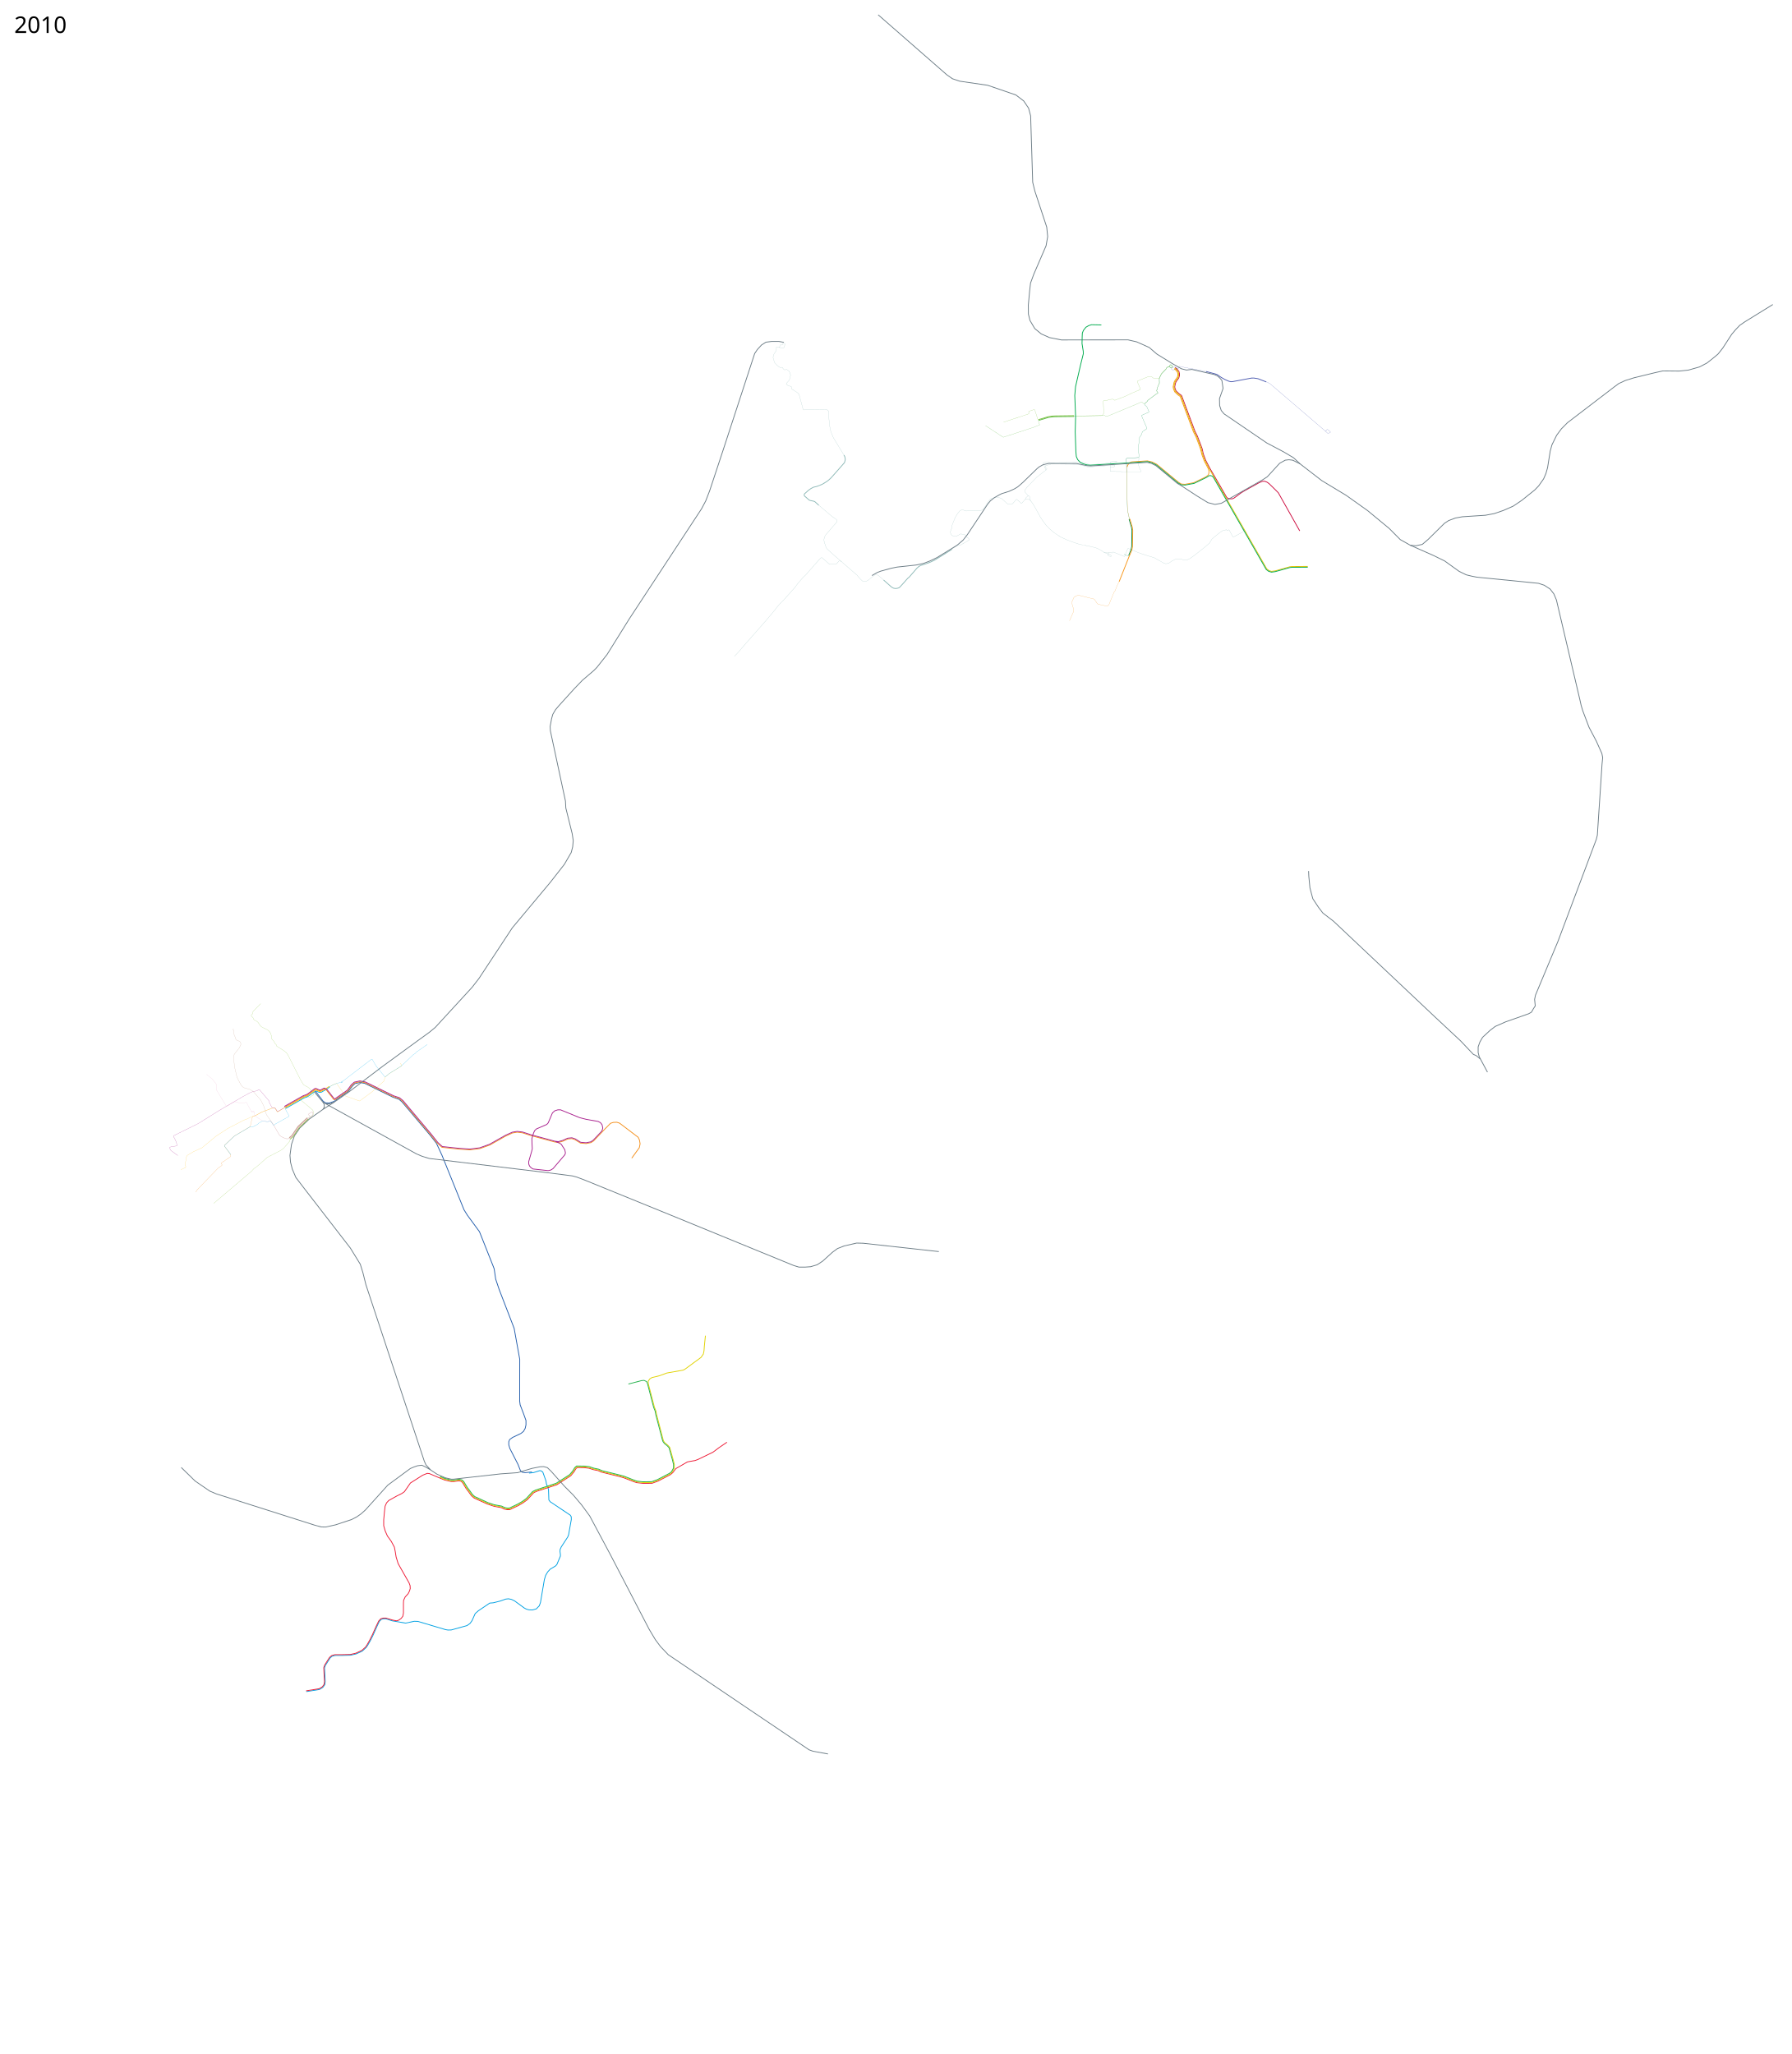
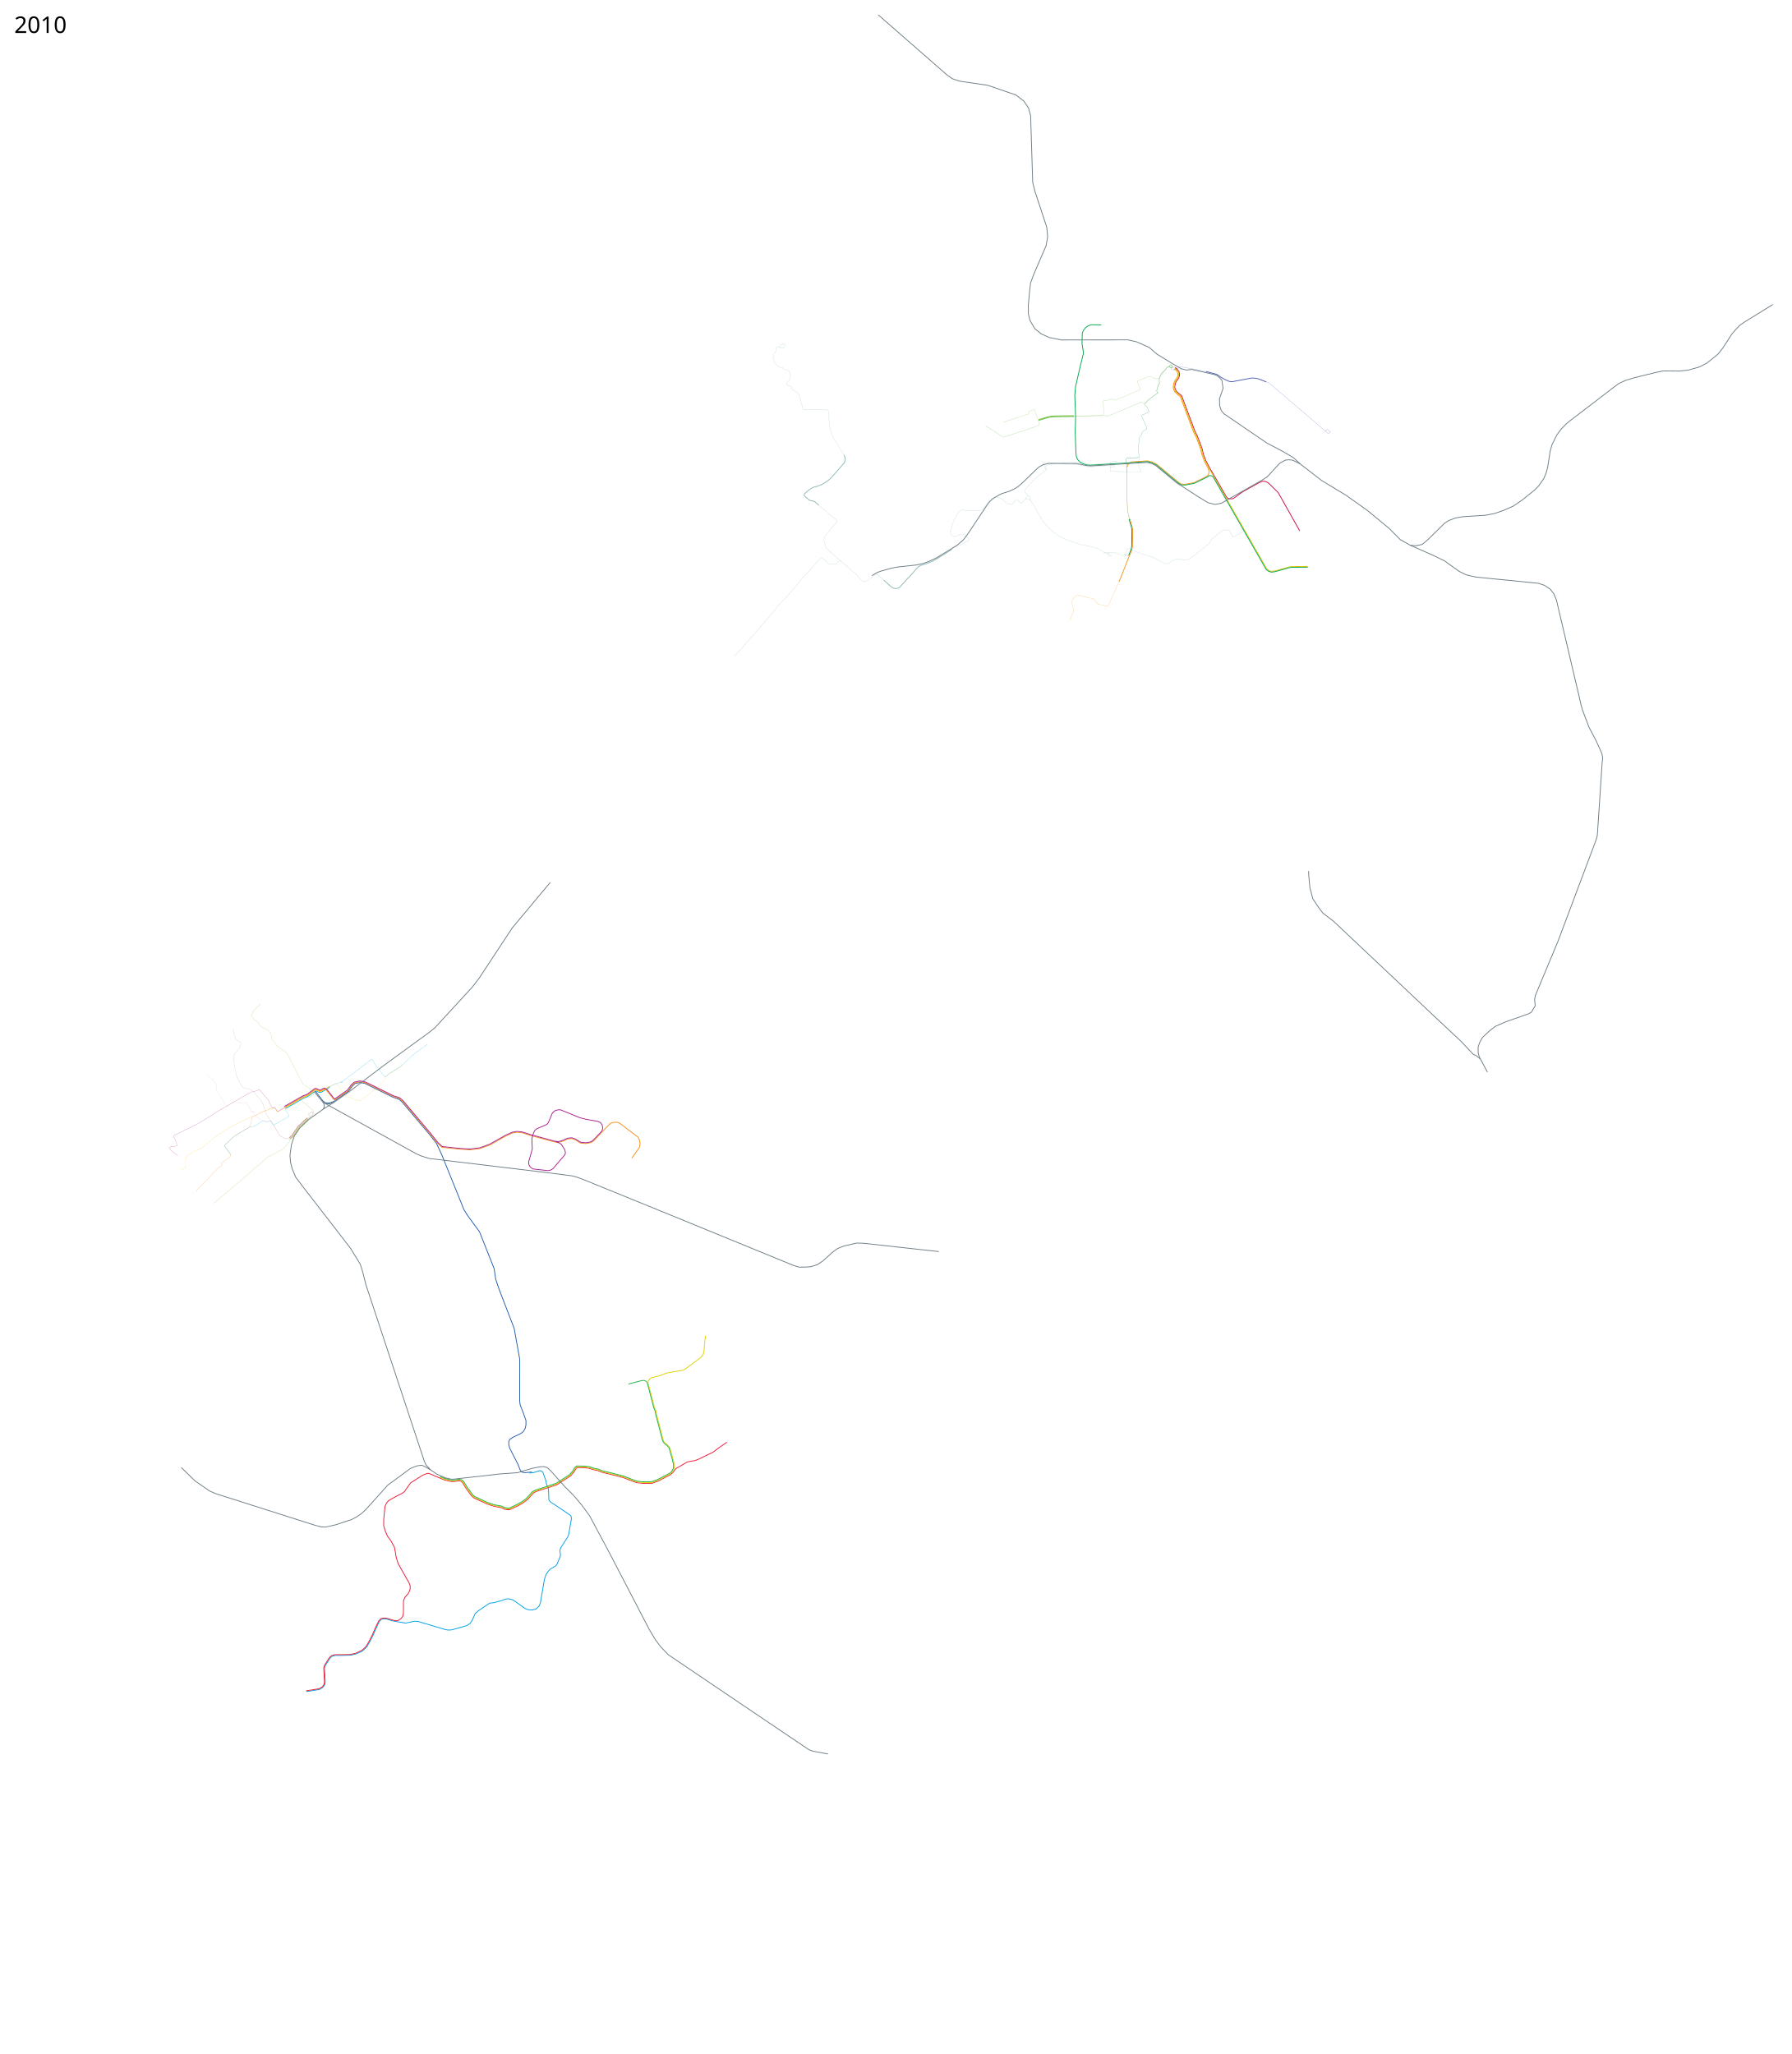
- <svg xmlns="http://www.w3.org/2000/svg" viewBox="-950 0 11250 12900" height="12900" width="11250">
+ <svg xmlns="http://www.w3.org/2000/svg" width="11250" height="12900" viewBox="-950 0 11250 12900">
  <path d="M5027.37 3451.146l4.077-5.435 30.8-18.722 8.757-5.888 10.267 2.717 53.749-31.404 1.208-1.51v-4.83l-4.832-6.644-6.19-2.567-11.776-15.55-6.945-4.832-12.23.302-9.663-4.379-28.535 15.4-10.569.755-9.663-2.415-9.663-5.285-5.133-8.757-2.114-7.096v-7.247l7.7-19.778 2.87-19.779 10.115-25.818 9.814-23.704 14.04-22.798 13.438-16.457 9.21-5.737 12.833-.453 18.873 6.04 94.061-4.077 4.379-1.812 7.398-4.68 10.116-13.589 28.384-43.331 9.814-9.814 7.398-3.624 6.492-.906 18.873-1.208 24.459.453 11.625 4.832 37.443 33.82 29.593-.302 24.006-28.083 3.623-.604 27.78 24.61 2.87.151 22.345-24.912 6.341-12.078 10.72-9.059v-3.473l-17.816-19.93-1.51-3.925v-5.586l1.66-6.341 12.683-16.759 60.09-61.902 22.497-17.665 38.047-28.989 3.02-4.529v-2.869l-5.134-3.925-5.284-10.116 1.812-3.925 34.575-10.116 9.058-.755 130.75 1.359 37.594 3.321 48.767 12.23 18.571 1.51 153.095-11.324 3.02 1.963v4.227l-2.567 3.02-3.775 2.869-20.231-1.36-2.718 2.87.151 23.401 2.869 2.87 65.224.603 11.474 2.416h111.575l3.322-3.775-11.626-23.855-4.982-17.514 1.66-26.874 1.058-15.098-2.265-2.869-74.774 4.114-3.02 2.605 1.903 48.464.476 32.915-1.887 1.887" fill="none" stroke="#8eb9b7" stroke-linejoin="round" />
  <path d="M5488.467 3136.2l12.652-2.373 10.676 2.135 10.462 8.54 16.655 22.847 14.305 24.769 30.747 55.942 12.811 19.43 23.701 32.242 21.352 21.779 27.544 23.7 41.636 27.544 44.2 19.857 35.23 12.812 38.006 12.81 66.405 13.026 35.658 8.54 24.127 10.676 32.455 20.285 35.275 13.262 6.789 5.527v3.417l-2.136 1.708-4.483.427-12.812-5.979-2.135-2.348 5.765-18.363 5.552-.427 13.665 4.91 2.562-.426 2.349-4.057 3.416-1.708 70.248 28.184 2.135-1.067 8.968-22.847 10.036-25.409 2.989-1.28 61.28 25.408 20.712 7.473 33.736 10.89 47.828 14.733 63.202 35.87 6.619 1.282h6.619l12.384-1.495 22.42-15.16 19.216-9.821 19.43-4.057 23.915 4.057 18.363 4.697 13.665-1.495 19.857-9.822 28.185-20.284 59.572-46.974 33.309-28.398 16.014-26.263 13.879-11.957 33.95-27.33 19.857-13.453h10.248l10.463-5.765h1.708l4.484 5.766h2.135l7.9-4.484 2.776.427 23.7 43.558 5.125.213 60.853-33.309.854-4.484-7.886-13.795M6021.732 2934.941l.302-31.404 3.17-2.566 10.268-2.567 25.968-1.963 2.114 2.567v3.02l-3.02 1.962-79.265 7.398-44.992 4.077-46.351 2.114-9.965-4.228-15.4-6.643-13.286-2.114-29.29-.15-171.817 1.358-36.236-3.02-12.23 4.077-.603 2.416 2.717 4.227 4.53 10.87v3.02l.906 4.68 7.398 15.25 1.51 2.114v2.868" fill="none" stroke="#8eb9b7" stroke-linejoin="round" />
  <path d="M6138.495 3487.912l14.537-34.94 4.29-20.142 1.402-101.757-2.502-17.919-15.625-53.1" fill="none" stroke="#008f4d" stroke-width="5" stroke-linejoin="round" />
  <path d="M5028.6 3449.622l-33.736 21.78-30.106 18.575-45.694 28.185-28.611 13.238-29.893 10.89-29.893 9.608-11.103 6.62-10.676 9.394-48.682 56.156-9.395 7.686-27.758 31.388-21.779 23.7-6.619 5.125-10.035 2.99-11.744 1.067-11.103-1.922-13.452-7.686-49.02-43.5" fill="none" stroke="#8eb9b7" stroke-width="5" stroke-linejoin="round" />
  <path d="M6429.662 2308.138l12.117 9.376 12.323 16.363 3.174 14.139-.124 10.736-4.389 14.693-6.369 9.44-7.56 9.827-5.975 11.145-2.988 12.63-2.595 13.66 2.39 10.424 5.974 14.42 18.954 17.78 15.476 10.963 84.049 224.225 15.515 31.03 21.14 55.366 8.779 23.738 6.984 31.833 15.289 40.86 26.724 51.222 65.524 112.586 39.029 68.237 7.802 6.935 7.678 2.105 9.908.743h11.022l9.412-4.21 15.48-10.899 24.567-18.67 23.82-15.062 95.627-52.892 20.666-8.407h13.311l14.362 5.604 12.26 8.407 28.372 27.673 30.475 30.474 134.508 239.593" fill="none" stroke="#cd0d40" stroke-width="5" stroke-linejoin="round" />
  <path d="M4599.3 3642.916l-28.7-25.467-10.676-6.62-6.619-1.708-6.192.854-7.687 4.27-39.928 31.602-6.619 3.203-8.968 2.775h-8.54l-8.541-2.562-6.192-5.124-12.17-12.384-15.588-19.004-97.578-84.767-5.979-3.843-4.27-1.281-5.979.426-2.562 2.776-12.598 14.306-5.551 2.562-36.085 1.495h-2.99l-3.416-3.63-43.558-38.22h-2.562l-3.63 1.068-4.057 2.349-92.667 105.478-15.373 14.092-34.59 40.142-16.015 21.993-71.315 80.283-15.374 14.733-17.508 19.003-13.879 16.868-12.17 16.014-7.687 9.609-44.626 52.739-50.39 57.223-86.903 98.86-36.939 43.13-24.555 25.837" fill="none" stroke="#8eb9b7" stroke-linejoin="round" />
  <path d="M6423.717 2316.126l11.498 8.757 9.66 13.39 2.556 11.229-.186 8.26-3.894 11.905-5.378 7.769-7.685 10.013-6.903 13.065-3.236 16.097-2.719 13.411 2.39 12.717 7.46 17.95 21.68 20.256 12.813 8.981 83.413 222.762 15.53 30.016 20.646 54.376 8.53 24.233 7.728 32.824 15.289 40.859 25.733 49.241 4.24 17.102-1.238 10.335-2.089 8.668-4.397 5.235-11.559 9.044-77.086 37.144-55.085 9.903-22.354-1.68-18.038-10.891-136.95-113.472-29.61-14.349-28.61-6.741-98.398 6.19-13.903 6.206-10.67 12.796-4.925 13.025" fill="none" stroke="#f7981d" stroke-width="5" stroke-linejoin="round" />
  <path d="M4192.244 3173.328l-25.41-23.06-7.045-2.562-21.993-4.484-5.979-2.563-29.679-25.836-1.494-3.202v-6.833l1.28-2.776 25.196-22.633 14.733-10.462 16.654-8.968 21.78-5.125 32.241-12.81 20.925-12.385 16.227-10.89 18.363-16.44 38.86-43.772 45.907-52.312 2.135-5.765 3.63-14.733-1.494-10.249-1.922-7.9-5.124-9.395" fill="none" stroke="#8eb9b7" stroke-width="5" stroke-linejoin="round" />
  <path d="M6143.136 3262.242l-10.946-48.952-2.365-23.907-1.663-51.403-2.89-209.382-1.927-47.288 4.729-4.028 72.508-4.028 2.627-3.678-4.028-56.396 6.48-64.452 13.311-20.141 5.43-17.514 27.497-18.565v-5.43l-32.752-75.66.876-3.153 44.136-19.44 1.4-3.679-13.835-31.525-11.21-9.283-2.451-3.853-.307-4.554 18.521-15.237 1.051-4.904 51.667-39.231 12.61-7.006v-4.028l-7.706-10.859.35-3.678 4.379-5.08 1.05-12.61 4.904-11.559 6.83-15.062-.7-26.577 1.358-5.911 12.522-25.921 28.68-29.993 5.604-10.027 12.36-4.366 3.854.65 8.77 7.509 4.265-1.516 5.986-7.284v-4.102l-10.788-8.881-4.164.31-6.29 8.952-1.634 4.362" fill="none" stroke="#008f4d" stroke-linejoin="round" />
  <path d="M4350.035 2858.173l-42.704-70.248-24.128-39.928-10.249-24.128-6.192-17.936-5.765-27.97-4.698-41.85-2.135-51.245-3.416-5.979-5.765-4.484-5.125-2.989-5.551-.427-93.522 1.068h-27.33l-14.52 2.775-4.91-2.135-25.196-93.948-7.046-9.609-9.395-7.046-27.97-17.081-3.844-5.125v-10.035l-3.203-3.844-11.53-1.494-8.114-3.844-9.395-7.686.64-5.338 15.588-17.723 6.832-14.519 3.417-20.711-4.484-14.093-6.192-11.103-13.665-8.754-3.844-.854-6.192 2.99-6.619-1.282-7.046-8.327-2.99-5.552-2.562-1.067-12.17 1.067-9.822-5.978-10.89-9.181-13.878-15.16-9.822-32.669 5.551-20.07 6.62-10.463 7.045-10.676 2.35-11.103-.855-10.036 1.922-2.348 42.49 5.765 3.416-2.135 7.687-23.06-1.067-1.068-13.025-2.776-1.922 1.495-1.28 7.26-2.136 1.708-10.249-1.068-2.562 1.495-2.349 12.597-4.27 2.135" fill="none" stroke="#8eb9b7" stroke-linejoin="round" />
  <path d="M6426.69 2312.101l11.56 8.757 11.208 15.062 2.802 11.91v9.808l-4.203 14.011-5.254 7.706-8.057 10.509-6.655 12.26-2.802 13.31-3.153 14.712 2.452 10.859 6.655 16.463 20.317 19.266 14.361 10.158 83.368 222.43 15.762 31.525 21.017 54.994 8.407 23.119 7.356 32.576 15.412 40.983 26.972 51.842 65.153 112.09 295.988 516.317 14.012 10.859 15.762 4.904 24.17-3.503 91.073-25.571 14.362-1.401 98.08-.7" fill="none" stroke="#e5c103" stroke-width="5" stroke-linejoin="round" />
  <path d="M4335.302 3527.984l-54.234-46.974-37.793-34.377-5.338-8.54-8.755-26.264-5.124-18.576 2.349-15.16 6.619-16.014 26.263-30.32 45.693-53.166 1.067-7.9-2.989-7.9-28.825-20.071-64.27-54.661-17.721-14.733" fill="none" stroke="#8eb9b7" stroke-linejoin="round" />
  <path d="M5766.813 3898.587l25.76-58.95v-12.384l-10.404-36.658v-11.393l12.385-27.246 11.889-8.917 16.347-4.953 97.589 24.273 4.458 3.963 14.366 21.796 6.44 6.44 54.986 11.89 5.945-1.487 7.43-6.935 27.246-66.876 5.449-12.632 7.43-9.907 3.716-10.898 7.183-18.577 13.375-26.255" fill="none" stroke="#f7981d" stroke-linejoin="round" />
  <path d="M6011.644 3472.469h-6.619l-13.665-2.99-8.755-1.708" fill="none" stroke="#8eb9b7" stroke-linejoin="round" />
  <path d="M6127.97 2932.752l-1.648 6.267 2.803 199.048 1.664 51.054 2.364 24.257 10.771 47.638" fill="none" stroke="#f7981d" stroke-linejoin="round" />
  <path d="M5505.528 3115.062l4.131-1.52 4.912 2.99 1.708 2.775-.214 11.104 6.192 14.092" fill="none" stroke="#8eb9b7" stroke-linejoin="round" />
  <path d="M6078.403 3652.881l60.15-152.073 19.373-46.552 4.125-20.505 1.559-102.615-2.504-18.897-15.737-53.385" fill="none" stroke="#f7981d" stroke-width="5" stroke-linejoin="round" />
  <path d="M6139.808 3487.824l-4.466 3.59-26.358-9.72" fill="none" stroke="#008f4d" stroke-linejoin="round" />
  <path d="M6624.6 2333.118l67.429 18.39 10.333 7.005 14.712 10.334 23.994 14.011 25.57 11.21 13.312 3.152 9.983-.35 119.796-22.419 14.712-.175 26.096 4.203 52.017 20.142" fill="none" stroke="#4d5cb0" stroke-width="5" stroke-linejoin="round" />
  <path d="M6624.6 2333.118l-82.774-16.509-40.497-6.564-38.64-7.926-3.962-1.857-3.592 1.238-5.077 12.508-6.936-.247-11.789-8.168-16.2 1.109-9.04 8.793 1.239 3.591 5.82 3.84 13.251-.992 10.855-1.076 3.883-5.487 1.981-1.61M7002.554 2398.62l20.317 9.108 14.01 11.56 335.396 287.231 4.554-.175 7.18-8.932h3.679l17.339 14.887-1.051 4.203-10.684 4.379h-5.604l-15.413-14.362" fill="none" stroke="#4d5cb0" stroke-linejoin="round" />
  <path d="M5572.378 2635.135l60.188-18.081 28.148-4.03 14.686-.725 119.215-1.561" fill="none" stroke="#7ec140" stroke-width="5" stroke-linejoin="round" />
  <path d="M5573.604 2640.039l60.188-18.257 27.107-3.854 15.384-.883 118.456-1.416" fill="none" stroke="#5fba45" stroke-width="5" stroke-linejoin="round" />
  <path d="M5573.493 2636.745l-4.954-.991-20.31-61.922-4.211-1.61-32.2 11.022-1.61 3.84 1.115 10.03-1.362 2.23-157.653 52.262" fill="none" stroke="#7ec140" stroke-linejoin="round" />
  <path d="M5573.79 2637.872l-3.27 4.198 8.05 24.893-.99 2.848-18.081 5.697-7.184 4.334-200.75 65.885-3.22-.867-109.113-71.618" fill="none" stroke="#5fba45" stroke-linejoin="round" />
  <path d="M1117.37 6825.579l24.52-13.223 19.79-7.794 3.416 1.839 54.924 77.063 87.186 31.21 2.972-.992 77.526-57.463 73.068-66.133 7.059-23.53 2.699-3.367 24.98-20.782 73.238-45.282 3.235-2.522.372-5.573-8.917-12.013" fill="none" stroke="#fec422" stroke-linejoin="round" />
-   <path style="line-height:normal;font-variant-ligatures:normal;font-variant-position:normal;font-variant-caps:normal;font-variant-numeric:normal;font-variant-alternates:normal;font-feature-settings:normal;text-indent:0;text-align:start;text-decoration-line:none;text-decoration-style:solid;text-decoration-color:#000;text-transform:none;text-orientation:mixed;shape-padding:0;isolation:auto;mix-blend-mode:normal" d="M843.537 6961.676l115.223-65.771 21.084-7.356.627-.324 52.34-37.314 20.986 9.328 1.016.215h10.898l1.24-.33 27.164-15.522 26.743-17.957" color="#000" font-weight="400" font-family="sans-serif" white-space="normal" overflow="visible" fill="none" stroke="#00aeef" stroke-width="5" stroke-linejoin="round" />
+   <path d="M843.537 6961.676l115.223-65.771 21.084-7.356.627-.324 52.34-37.314 20.986 9.328 1.016.215h10.898l1.24-.33 27.164-15.522 26.743-17.957" style="line-height:normal;font-variant-ligatures:normal;font-variant-position:normal;font-variant-caps:normal;font-variant-numeric:normal;font-variant-alternates:normal;font-feature-settings:normal;text-indent:0;text-align:start;text-decoration-line:none;text-decoration-style:solid;text-decoration-color:#000;text-transform:none;text-orientation:mixed;shape-padding:0;isolation:auto;mix-blend-mode:normal" color="#000" font-weight="400" font-family="sans-serif" white-space="normal" overflow="visible" fill="none" stroke="#00aeef" stroke-width="5" stroke-linejoin="round" />
  <path d="M1030.54 6852.999l49.537 63.903 15.852 9.908 22.291.495 28.942-9.78 91.302-64.116 23.457-31.353 17.296-16.86 31.274-6.513 30.297 5.28 178.13 87.535 36.217 12.18 19.174 16.296 174.77 206.967 41.86 53.5 35.171 76.288 137.714 340.818 20.806 33.685 76.288 104.029 13.375 33.19 72.324 182.297 6.936 18.33 9.412 64.398 21.796 64.894 94.121 244.22 35.172 194.682-.496 261.557 2.973 23.778 22.292 58.454 14.365 40.126v27.74l-4.953 21.797-10.899 19.32-16.347 12.88-52.014 24.768-18.329 13.375-5.45 13.87v19.32l6.44 22.292 51.024 99.57 16.348 41.364 11.64 9.165 16.596 2.229 43.287-4.046" fill="none" stroke="#245eac" stroke-width="5" stroke-linejoin="round" />
  <path d="M973.492 10623.954l82.666-13.31 21.368-12.961 12.323-17.019 2.576-19.038-4.263-86.439 5.109-15.515 29.805-46.743 12.522-10.859 18.838-4.918 44.638-.198 53.076-1.67 34.494-8.036 38.262-17.492 25.49-23.576 9.44-13.974 17.567-31.305 15.727-31.783 23.119-52.192 16.113-33.977 12.61-12.61 12.61-3.503h15.763l39.932 12.61 84.068 14.361 53.943-11.559 22.769.701 174.09 51.842 14.712 2.452 20.667-.351 98.78-27.322 18.915-12.96 12.96-17.865 20.316-45.186 19.616-17.164 71.458-48.339 22.068-1.751 43.084-10.859 35.73-12.61 17.163-1.751 18.565 3.853 19.616 9.457 59.548 43.785 14.011 7.707 16.113 4.553 22.768.701 23.82-6.655 18.915-19.616 7.356-21.017 24.297-142.855 8.175-27.182 12.973-21.89 15.454-16.746 33.217-20.153 8.51-8.757 22.444-53.668-.054-10.435-2.378-18.086.669-12.957 7.207-15.901 40.585-62.18 5.48-14.147 17.043-95.956-.588-17.44-5.848-9.443-126.16-84.544-8.342-10.807-2.325-67.042-12.854-33.613-3.238-19.421-19.594-54.91-10.077-8.017-9.54-1.458-38.594 12.274-28.312 3.131" fill="none" stroke="#00a0e2" stroke-width="5" stroke-linejoin="round" />
  <path d="M3615.154 9057.91l-48.299 32.942-39.63 29.723-93.13 45.079-18.824 7.183-28.236 4.706-20.063 3.963-72.508 41.844-19.319 25.46-15.504 13.012-77.469 40.228-37.986 13.828-56.182.247-40.784-4.633-19.827-7.08-60.61-23.53-27.567-7.854-112.377-27.639-20.388-9.224-28.95-5.945-29.517-9.31-29.154-3.292-43.733-.815-8.271 7.062-10.868 18.3-21.682 26.387-87.421 56.285-128.23 41.859-16.752 8.361-39.66 43.128-28.399 20.938-27.874 16.203-54.781 26.007-16.498.247-18.709-4.313-17.03-8.494-46.215-8.669-42.124-14.148-47.351-21.271-35.8-16.45-16.501-14.17-18.419-25.725-15.595-20.353-21.797-36.483-9.497-8.288-13.4-3.118-30.478 4.531-18.77.103-41.218-9.763-31.516-13.055-64.026-27.214-12.96-1.4-28.724 11.559-77.062 49.04-11.91 17.163-25.92 37.48-15.413 10.859-32.926 16.463-50.09 28.023-13.311 14.361-9.458 21.368-3.853 33.276-4.904 52.543v36.78l9.457 32.926 13.661 31.175 24.17 33.627 19.616 36.43 5.254 25.92 5.955 36.78 12.61 40.983 13.31 23.82 55.345 97.378 6.305 16.814 1.051 18.565-4.904 15.762-8.406 16.814-18.565 20.316-9.808 21.017-1.051 18.915v60.949l-3.853 20.317-10.86 14.011-14.01 10.158-14.362 4.554-24.52-4.554-41.738-12.604h-17.87l-14.634 4.034-13.667 14.465-17.13 35.674-22.796 51.329-16.012 32.154-16.642 29.394-9.463 14.353-23.408 21.273-38.433 17.898-34.012 7.909-54.697 1.202-42.683-.07-19.852 5.629-14.015 12.162-29.74 47.071-6.099 16.95 4.393 87.369-2.08 17.123-11.597 15.915-19.466 11.716-81.77 13.17" fill="none" stroke="#ed1a35" stroke-width="5" stroke-linejoin="round" />
  <path d="M1811.992 9277.36l30.466 12.88 40.868 9.413 16.843.247 31.704-4.706 15.852 3.468 10.898 9.164 21.796 36.658 15.357 20.063 18.824 26.007 15.11 13.127 34.923 16.1 48.051 21.796 40.373 13.623 46.565 8.67 18.082 8.668 17.833 3.963 14.614-.248 54.739-26.007 26.997-15.852 26.998-20.062 39.135-42.603 18.329-9.412 128.054-41.859 86.195-55.234 20.806-25.512 11.393-18.824 10.899-9.164 47.06.99 28.98 3.468 30.217 9.66 28.484 5.944 19.803 9.05 110.976 27.113 27.741 7.678 60.436 23.53 21.053 7.43 39.382 4.46 55.482-.249 36.41-13.127 77.031-39.878 14.366-12.136 13.598-25.192.073-23.107-7.008-29.71-22.032-78.094-11.774-12.923-19.58-15.984-6.904-10.36-3.613-10.954-40.723-156.67-3.878-20.981-4.241-10.857-5.605-14.537-38.356-147.294v-15.062l10.158-14.362 12.96-7.706 46.939-11.56 46.587-17.163 101.232-17.864 10.859-4.904 59.197-43.435 43.179-31.528 14.733-21.138 4.27-19.644 2.562-33.95 6.406-62.134" fill="none" stroke="#e1d201" stroke-width="5" stroke-linejoin="round" />
  <path d="M1813.85 9272.655l30.341 12.88 39.506 9.164 16.472.248 31.456-4.83 17.957 3.715 12.508 10.527 22.664 37.524 15.233 19.939 17.71 24.893 13.994 12.508 35.047 15.976 47.309 21.796 39.63 13.375 46.936 8.546 18.081 8.792 16.472 3.716 13.622-.124 52.139-24.769 27.988-16.1 26.007-19.072 39.63-43.593 19.32-9.907 128.55-42.107 85.204-54.49 19.815-24.027 11.889-19.815 11.889-10.402 49.29.743 29.227 3.22 31.208 10.155 29 5.993 20.748 9.153 108.524 26.763 29.317 7.853 59.21 23.18 21.229 7.781 36.93 4.283 57.058-.598 35.009-12.602 75.63-39.352 12.964-9.86 13.073-23.79.073-22.407-6.833-28.834-21.506-76.693-10.898-11.697-18.354-15.108-8.482-11.412-3.787-10.953-41.424-158.247-3.878-21.331-3.716-9.806-5.78-14.187-38.706-149.745-5.604-12.786-16.288-7.356-15.413 1.401-82.492 21.543" fill="none" stroke="#23b24b" stroke-width="5" stroke-linejoin="round" />
-   <path style="line-height:normal;font-variant-ligatures:normal;font-variant-position:normal;font-variant-caps:normal;font-variant-numeric:normal;font-variant-alternates:normal;font-feature-settings:normal;text-indent:0;text-align:start;text-decoration-line:none;text-decoration-style:solid;text-decoration-color:#000;text-transform:none;text-orientation:mixed;shape-padding:0;isolation:auto;mix-blend-mode:normal" d="M841.057 6957.336l115.423-65.885.416-.189 20.963-7.314 53.211-37.936 2.465-.248 21.809 9.691h9.703l27.164-15.523 25.988-17.273" color="#000" font-weight="400" font-family="sans-serif" white-space="normal" overflow="visible" fill="none" stroke="#fec422" stroke-width="5" stroke-linejoin="round" />
-   <path d="M838.633 6952.92l116.624-66.473 21.26-7.355 8.682-5.754 44.041-32.141 4.446-.62 22.213 9.854 7.724.41 21.735-12.194 13.318 5.955 47.052 59.973 1.657.937 5.945.744 1.74-.43 80.02-55.796.594-.582 23.328-32.117 18-16.346 33.373-7.236 32.576 6.095 177.463 86.963.316.129 35.947 11.863 21.248 17.635 175.399 208.371 41.834 52.975.273.295 29.475 26.998 1.426.642 103.039 10.899.088.01 70.838 4.953.488-.014 62.912-7.926.535-.129 61.922-22.29.381-.177 99.97-56.418 42.204-19.138 29.049-4.842 33.088 3.892 53.265 17.264c.04.013.08.024.12.035l148.613 40.125c.11.03.22.052.334.066l23.283 2.973c.336.043.678.017 1.004-.076l27.74-7.926c.117-.034.231-.076.342-.127l30.334-13.7 25.306-2.386 19.532 6.67 33.937 21.149a2.5 2.5 0 0 0 1.107.369l34.676 2.972c.233.02.468.01.698-.037l30.216-5.945c.318-.062.62-.186.891-.363l15.852-10.403a2.5 2.5 0 0 0 .443-.37l71.28-75.239 34.193-34.724 18.103-5.725 21.602-.885 17.345 5.686 116.66 88.603 8.384 17.997 3.836 22.92-4.845 24.292-47.67 65.85" style="line-height:normal;font-variant-ligatures:normal;font-variant-position:normal;font-variant-caps:normal;font-variant-numeric:normal;font-variant-alternates:normal;font-feature-settings:normal;text-indent:0;text-align:start;text-decoration-line:none;text-decoration-style:solid;text-decoration-color:#000;text-transform:none;text-orientation:mixed;shape-padding:0;isolation:auto;mix-blend-mode:normal" color="#000" font-weight="400" font-family="sans-serif" white-space="normal" overflow="visible" fill="none" stroke="#f4901d" stroke-width="5" stroke-linejoin="round" />
-   <path d="M836.153 6948.58l117.7-66.761 19.857-7.02 10.062-5.741 42.427-31.873 7.849-1.506 22.606 10.085 5.695.234 23.365-12.435 16.145 6.998 47.168 60.12 3.971.497 78.887-55.008 23.232-31.984.344-.381 18.686-16.97 1.15-.593 34.521-7.486.493-.057.497.043 33.406 6.252.641.213 177.615 87.035 36.233 11.957.814.451 21.783 18.082.317.313 175.566 208.572.051.061 41.735 52.848 28.718 26.304 102.174 10.809 70.55 4.934 62.397-7.862 61.463-22.127 99.881-56.369.197-.1 42.602-19.32.621-.188 29.723-4.955.703-.016 33.685 3.963.479.104 53.441 17.318 148.387 40.067 22.604 2.884 27.072-7.734 30.547-13.795.793-.211 26.255-2.477 1.043.123 20.311 6.934.514.244 33.67 20.985 33.728 2.89 29.39-5.781 15.202-9.977 54.902-57.951 5.662-18.635-4.706-20.806-10.155-13.128-15.11-7.678-74.305-13.127-40.869-10.403-120.376-49.29-17.338.248-19.32 6.192-14.118 12.88-26.502 62.417-9.164 10.155-65.142 28.236-11.146 10.899-6.935 15.852-10.156 33.933.496 25.264 1.981 38.391-3.467 14.614-19.072 66.38.495 15.604 4.954 12.137 9.164 10.155 12.385 8.174 95.607 10.403 16.1-3.716 14.118-8.916 74.554-87.434 3.467-11.146-4.21-20.063-22.292-34.428-10.403-6.688-30.228-12.61" style="line-height:normal;font-variant-ligatures:normal;font-variant-position:normal;font-variant-caps:normal;font-variant-numeric:normal;font-variant-alternates:normal;font-feature-settings:normal;text-indent:0;text-align:start;text-decoration-line:none;text-decoration-style:solid;text-decoration-color:#000;text-transform:none;text-orientation:mixed;shape-padding:0;isolation:auto;mix-blend-mode:normal" color="#000" font-weight="400" font-family="sans-serif" white-space="normal" overflow="visible" fill="none" stroke="#a9218e" stroke-width="5" stroke-linejoin="round" />
-   <path d="M841.19 6954.92l-46.44 27.927-.31.066-3.467-.37-.373-.235-12.194-19.83-5.732-3.225-6.74-.48-8.319 2.2-62.73 23.509-39.352 21.656-.082.035-16.718 5.574-12.371 3.597-25.921 12.61-19.266 7.006-99.13 51.492-74.26 48.339-89.672 73.91-53.243 24.169-19.966 12.26-19.265 11.209-4.204 7.706-8.757 49.04 4.203 14.01-1.751 5.605-29.424 13.31" style="line-height:normal;font-variant-ligatures:normal;font-variant-position:normal;font-variant-caps:normal;font-variant-numeric:normal;font-variant-alternates:normal;font-feature-settings:normal;text-indent:0;text-align:start;text-decoration-line:none;text-decoration-style:solid;text-decoration-color:#000;text-transform:none;text-orientation:mixed;shape-padding:0;isolation:auto;mix-blend-mode:normal" color="#000" font-weight="400" font-family="sans-serif" white-space="normal" overflow="visible" fill="none" stroke="#fec422" stroke-linejoin="round" />
-   <path d="M841.05 6953.936l-46.67 27.964-3.058-.328-12.13-19.728-.182-.174-5.944-3.344-.21-.064-6.934-.494-.164.016-8.422 2.229-.047.016-62.79 23.529-.065.03-39.342 21.651-16.676 5.559-3.929 6.665-13.127 57.711-3.715 2.23-94.864 55.977-63.656 59.692v5.202l40.125 53.748-.247 7.678-4.211 6.935-54.987 37.401-.247 3.963 4.706 6.44-.496 4.706-24.273 17.09-130.806 136.052-9.632 14.887" style="line-height:normal;font-variant-ligatures:normal;font-variant-position:normal;font-variant-caps:normal;font-variant-numeric:normal;font-variant-alternates:normal;font-feature-settings:normal;text-indent:0;text-align:start;text-decoration-line:none;text-decoration-style:solid;text-decoration-color:#000;text-transform:none;text-orientation:mixed;shape-padding:0;isolation:auto;mix-blend-mode:normal" color="#000" font-weight="400" font-family="sans-serif" white-space="normal" overflow="visible" fill="none" stroke="#f4901d" stroke-linejoin="round" />
+   <path d="M841.057 6957.336l115.423-65.885.416-.189 20.963-7.314 53.211-37.936 2.465-.248 21.809 9.691h9.703l27.164-15.523 25.988-17.273" style="line-height:normal;font-variant-ligatures:normal;font-variant-position:normal;font-variant-caps:normal;font-variant-numeric:normal;font-variant-alternates:normal;font-feature-settings:normal;text-indent:0;text-align:start;text-decoration-line:none;text-decoration-style:solid;text-decoration-color:#000;text-transform:none;text-orientation:mixed;shape-padding:0;isolation:auto;mix-blend-mode:normal" color="#000" font-weight="400" font-family="sans-serif" white-space="normal" overflow="visible" fill="none" stroke="#fec422" stroke-width="5" stroke-linejoin="round" />
+   <path style="line-height:normal;font-variant-ligatures:normal;font-variant-position:normal;font-variant-caps:normal;font-variant-numeric:normal;font-variant-alternates:normal;font-feature-settings:normal;text-indent:0;text-align:start;text-decoration-line:none;text-decoration-style:solid;text-decoration-color:#000;text-transform:none;text-orientation:mixed;shape-padding:0;isolation:auto;mix-blend-mode:normal" d="M838.633 6952.92l116.624-66.473 21.26-7.355 8.682-5.754 44.041-32.141 4.446-.62 22.213 9.854 7.724.41 21.735-12.194 13.318 5.955 47.052 59.973 1.657.937 5.945.744 1.74-.43 80.02-55.796.594-.582 23.328-32.117 18-16.346 33.373-7.236 32.576 6.095 177.463 86.963.316.129 35.947 11.863 21.248 17.635 175.399 208.371 41.834 52.975.273.295 29.475 26.998 1.426.642 103.039 10.899.088.01 70.838 4.953.488-.014 62.912-7.926.535-.129 61.922-22.29.381-.177 99.97-56.418 42.204-19.138 29.049-4.842 33.088 3.892 53.265 17.264c.04.013.08.024.12.035l148.613 40.125c.11.03.22.052.334.066l23.283 2.973c.336.043.678.017 1.004-.076l27.74-7.926c.117-.034.231-.076.342-.127l30.334-13.7 25.306-2.386 19.532 6.67 33.937 21.149a2.5 2.5 0 0 0 1.107.369l34.676 2.972c.233.02.468.01.698-.037l30.216-5.945c.318-.062.62-.186.891-.363l15.852-10.403a2.5 2.5 0 0 0 .443-.37l71.28-75.239 34.193-34.724 18.103-5.725 21.602-.885 17.345 5.686 116.66 88.603 8.384 17.997 3.836 22.92-4.845 24.292-47.67 65.85" color="#000" font-weight="400" font-family="sans-serif" white-space="normal" overflow="visible" fill="none" stroke="#f4901d" stroke-width="5" stroke-linejoin="round" />
+   <path style="line-height:normal;font-variant-ligatures:normal;font-variant-position:normal;font-variant-caps:normal;font-variant-numeric:normal;font-variant-alternates:normal;font-feature-settings:normal;text-indent:0;text-align:start;text-decoration-line:none;text-decoration-style:solid;text-decoration-color:#000;text-transform:none;text-orientation:mixed;shape-padding:0;isolation:auto;mix-blend-mode:normal" d="M836.153 6948.58l117.7-66.761 19.857-7.02 10.062-5.741 42.427-31.873 7.849-1.506 22.606 10.085 5.695.234 23.365-12.435 16.145 6.998 47.168 60.12 3.971.497 78.887-55.008 23.232-31.984.344-.381 18.686-16.97 1.15-.593 34.521-7.486.493-.057.497.043 33.406 6.252.641.213 177.615 87.035 36.233 11.957.814.451 21.783 18.082.317.313 175.566 208.572.051.061 41.735 52.848 28.718 26.304 102.174 10.809 70.55 4.934 62.397-7.862 61.463-22.127 99.881-56.369.197-.1 42.602-19.32.621-.188 29.723-4.955.703-.016 33.685 3.963.479.104 53.441 17.318 148.387 40.067 22.604 2.884 27.072-7.734 30.547-13.795.793-.211 26.255-2.477 1.043.123 20.311 6.934.514.244 33.67 20.985 33.728 2.89 29.39-5.781 15.202-9.977 54.902-57.951 5.662-18.635-4.706-20.806-10.155-13.128-15.11-7.678-74.305-13.127-40.869-10.403-120.376-49.29-17.338.248-19.32 6.192-14.118 12.88-26.502 62.417-9.164 10.155-65.142 28.236-11.146 10.899-6.935 15.852-10.156 33.933.496 25.264 1.981 38.391-3.467 14.614-19.072 66.38.495 15.604 4.954 12.137 9.164 10.155 12.385 8.174 95.607 10.403 16.1-3.716 14.118-8.916 74.554-87.434 3.467-11.146-4.21-20.063-22.292-34.428-10.403-6.688-30.228-12.61" color="#000" font-weight="400" font-family="sans-serif" white-space="normal" overflow="visible" fill="none" stroke="#a9218e" stroke-width="5" stroke-linejoin="round" />
+   <path style="line-height:normal;font-variant-ligatures:normal;font-variant-position:normal;font-variant-caps:normal;font-variant-numeric:normal;font-variant-alternates:normal;font-feature-settings:normal;text-indent:0;text-align:start;text-decoration-line:none;text-decoration-style:solid;text-decoration-color:#000;text-transform:none;text-orientation:mixed;shape-padding:0;isolation:auto;mix-blend-mode:normal" d="M841.19 6954.92l-46.44 27.927-.31.066-3.467-.37-.373-.235-12.194-19.83-5.732-3.225-6.74-.48-8.319 2.2-62.73 23.509-39.352 21.656-.082.035-16.718 5.574-12.371 3.597-25.921 12.61-19.266 7.006-99.13 51.492-74.26 48.339-89.672 73.91-53.243 24.169-19.966 12.26-19.265 11.209-4.204 7.706-8.757 49.04 4.203 14.01-1.751 5.605-29.424 13.31" color="#000" font-weight="400" font-family="sans-serif" white-space="normal" overflow="visible" fill="none" stroke="#fec422" stroke-linejoin="round" />
+   <path style="line-height:normal;font-variant-ligatures:normal;font-variant-position:normal;font-variant-caps:normal;font-variant-numeric:normal;font-variant-alternates:normal;font-feature-settings:normal;text-indent:0;text-align:start;text-decoration-line:none;text-decoration-style:solid;text-decoration-color:#000;text-transform:none;text-orientation:mixed;shape-padding:0;isolation:auto;mix-blend-mode:normal" d="M841.05 6953.936l-46.67 27.964-3.058-.328-12.13-19.728-.182-.174-5.944-3.344-.21-.064-6.934-.494-.164.016-8.422 2.229-.047.016-62.79 23.529-.065.03-39.342 21.651-16.676 5.559-3.929 6.665-13.127 57.711-3.715 2.23-94.864 55.977-63.656 59.692v5.202l40.125 53.748-.247 7.678-4.211 6.935-54.987 37.401-.247 3.963 4.706 6.44-.496 4.706-24.273 17.09-130.806 136.052-9.632 14.887" color="#000" font-weight="400" font-family="sans-serif" white-space="normal" overflow="visible" fill="none" stroke="#f4901d" stroke-linejoin="round" />
  <path d="M837.529 6948.655l-1.734 7.316-41.55 24.897-2.476-.248-11.868-19.67-6.724-3.608-7.116-.656-4.437 1.239-3.417-2.136-15.976-29.97-2.229-11.394-60.821-71.216-5.064-.613-8.173 7.183-32.2 7.43-15.604 6.688-41.611 22.54-146.383 85.7-135.98 84.709-152.328 75.049-1.982 5.449 12.88 25.016 6.192 15.852 1.982 16.1-1.239 2.972-28.484 2.725-15.109 5.201-.99 2.725 5.2 14.366 7.927 6.935 38.391 27.988" fill="none" stroke="#a9218e" stroke-linejoin="round" />
  <path d="M500.066 7251.419l-40.053-53.325-.088-4.504 63.514-59.462 98.32-57.942 11.783 2.91 35.204-18.39 5.692-6.393 24.782-14.449 32.051 5.78 13.136-6.656 4.203 1.051 18.04 25.921 5.254.876 4.203-5.78 88.272-49.39v-5.254l-22.944-41.684 3.503-4.728" fill="none" stroke="#00aeef" stroke-linejoin="round" />
-   <path d="M1077.25 6921.25l17 10.25 25.25.625 30.25-10.75 92.275-64.375L1453 6697l221-161.5 72-52 37.5-31 231.5-252 43-55.5 209.5-318 238-285 88.96-113.755 42.879-74.283 9.059-35.027 3.623-39.255-6.643-44.087-39.859-160.644-2.415-44.086-94.818-441.652L2505 4562.5l9-48.5 7.5-27.5 17-29 21.5-25.5 97-107 50.5-52.5 72-61.5 19.5-20 63.5-80.5 139-223 454-691.5 26.5-50 25-64.5 85-257 197.5-604.5 16.5-24.5 26-28.5 28-18 35.5-4.5h46.5l31 5.5" fill="none" stroke="#6d7d86" stroke-width="5" stroke-linejoin="round" />
+   <path d="M1077.25 6921.25l17 10.25 25.25.625 30.25-10.75 92.275-64.375L1453 6697l221-161.5 72-52 37.5-31 231.5-252 43-55.5 209.5-318 238-285" fill="none" stroke="#6d7d86" stroke-width="5" stroke-linejoin="round" />
  <path d="M1118.577 6826.219l23.298-12.726 19.998-8.022 20.498-6.22 16.472.495 3.22-8.793 180.909-138.501h4.203l23.47 40.632 55.694 69.356h3.503l24.87-20.666 75.31-46.588 74.26-70.407 14.362-9.457 4.904-7.006 69.706-48.339" fill="none" stroke="#00aeef" stroke-linejoin="round" />
  <path d="M1755.147 9232.457l-32.05-19.09-23.803-11.303-27.245 3.467-22.787 7.926-22.292 9.413-141.677 104.523-140.687 156.043-27.74 24.77-27.246 18.823-31.704 16.348-100.561 33.19-62.417 13.87-26.75-.495-39.135-10.403-621.2-197.654-40.62-17.338-91.644-62.913-87.186-85.204M1024 6857.5l53.25 63.75 8.25 13.25 1 19.5-9 14-84.5 59.5-59.5 56-34.5 50-18.5 54-9.5 69 3.5 42.5 11 43 22.5 53 55.5 72.5L1250 7838l62.5 101.5 16.5 53 19 76 366.5 1108 10.578 23.492 30.07 32.465 39.228 26.054 51.144 22.46 37.83 8.758h15.588l296.34-33.277 105.084-7.356 90.373-26.972L2442 9212l22.5-1 23 6.5 23.5 22.5 85 95.5 55 55 52 61.5 50.5 69 129.5 242.5 243.5 468.5 39 65.5 32.5 43.5 49 51.5 473.5 320 410.5 277 25 9 93.83 17.12M1077.5 6968l72.25-46.625M1094.25 6931.5l571.34 315.535 36.063 15.203 44.194 13.435 714.178 85.913 183.494 23.335 28.991 7.778 53.033 20.152 539.876 219.91L4033.5 7947.5l34 10.5h37.5l35.5-2.5 41-12 35.5-23.5 60.5-55 32-23.5 42-16.5 78-18 41 1 475.5 52.5" fill="none" stroke="#6d7d86" stroke-width="5" stroke-linejoin="round" />
  <path d="M5792.98 2612.653l178.693-3.162 9.457-12.61-2.101-77.413 3.502-4.553 20.317-.35 12.61-5.955 23.82-1.402 11.909 6.656 64.022-24.356 46.701-22.265 49.006-20.633 1.05-3.503-19.265-44.836 1.752-5.955 67.954-27.322 19.966 1.4 11.21 8.408 31.175 3.502 2.942-.083 1.843-1.59.944-3.673 12.717-26.023 9.287-9.838 19.171-19.984 6.215-10.652 13.456-4.558 4.603.848 8.392 7.17 2.973-1.238 4.953-6.006-.124-2.818-9.257-7.461h-2.6l-5.79 8.174-.774 1.733" fill="none" stroke="#7ec140" stroke-linejoin="round" />
  <path d="M10183.5 1912.5L10008 2021l-32 22-28 29.5-23 27.5-55.5 85.5-29.5 37.5-28.5 24-41 32.5-47.5 25-70.5 20-57 6-102.5-1-49.5 11-131 32-56 17.5-40 18.5-29 21.5-294 225-38 38.5-29.5 40-29.5 60-11 39.5-16.5 104-10.5 37-14.5 33.5-31 44-24.5 25.5-81 65-54 36.5-60 26.5-59 20.5-56 10.5-145 9.5-44 8-42 16-26 17-103.5 102-36 30.5-40 8.5-35-3-63-35.5-69.5-70-135.5-112-135-96-153-92.5-136-105-42-39-62.5-37-105-55.5-268.5-183-17.5-21-10-30.5-1-44 22.5-64-7.5-50.5-14-16-14.213-12.18-19.96-8.684L6535 2320l-34 4-31.5-8-53-30-101.5-62.5-47.5-41-79-35.5-54-12.5-418.5.5-75.5-15-51.5-23-40.5-33.5-30-50.5-10-40-.5-57.5 8.5-91 5.5-47 20-54.5 77.5-179.5 10-57.5-6-60-74.5-226-13.5-55-13-417.5-13-48.5-30.5-45-49-37.5-177.5-61-175-25.5-46-15.5-35-24.5L4565 93" fill="none" stroke="#6d7d86" stroke-width="5" stroke-linejoin="round" />
  <path d="M5793.512 2613.655l181.031-3.175 9.04-2.39 16.988 7.706 203.69-84.593 13.835-7.181 2.628.35 11.865 11.034 4.598-.262 18.215-14.931 1.094-5.036 52.674-39.888 11.515-6.305-.043-3.109-7.75-10.99.394-4.379 4.422-5.079 1.007-12.522 11.69-26.446-.568-26.71 1.275-5.754 12.736-26.384 28.592-29.862 5.983-10.442 12.924-4.377 4.251.72 8.547 7.332 3.62-1.432 5.325-6.564v-3.591l-10.093-8.143-3.344.279-5.985 8.48-1.087 2.851" fill="none" stroke="#5fba45" stroke-linejoin="round" />
  <path d="M5966.696 2040.686l-61.922-1.239-17.52 5.389-17.864 10.508-15.062 19.266-7.006 16.813-1.05 20.667-1.051 45.536 7.706 48.69.35 16.113-16.813 67.604-31.876 138.362-4.904 55.344 5.254 132.407-2.452 96.678 4.204 125.051 2.802 29.424 8.407 19.265 16.813 17.865 19.966 9.107 22.068 6.305 20.317 1.752 222.429-13.414 136.96-9.108 26.148 6.955 29.101 14.224 136.563 112.898 20.435 11.84 23.769 1.31 56.045-10.158 77.03-37.277 19.022-11.768h8.757l8.197 2.607 7.531 6.115 332.91 580.737 15.426 11.619 17.692 5.239 24.117-3.445 91.74-25.566 13.26-1.569 98.725-.534" fill="none" stroke="#00ab4d" stroke-width="5" stroke-linejoin="round" />
  <path d="M7907 3424.5l146 64.5 69.5 34 90.5 65 44.5 22 37 9 31 6 386.5 38.5 36 12 37 24 23.5 30.5 16 38 147 625 8.5 38 10 33 39 103 46 87.5 35 78 5 25.5-4 41-29.5 446.5-6.5 26-241 641-141 337.5-5.5 26.5 4 41-11 17-13 22.5-18 10-143.5 50.5-66 29-32 24.5-47 43.5-17 29.5-11 30.5v36.5l7 26.5 51.5 96M7215 2913.5l-47-23.5-24-2.5-22.5 2.5-35 19.5-77.75 84.75-27.601 18.025-260.899 148.475-40 7.25-44.5-11.25-67.75-41.5-100.139-65.355-23.971-14.05-134.023-110.824-28.284-14.672-27.047-6.54-354.084 22.45-23.202-1.509-66.125-13.625-173.01-.776-20.859 4.243-17.677 4.596-24.75 13.788-13.08 11.314-88.035 85.56-17.325 15.203-15.556 13.081-19.799 12.021-33.587 15.556-46.316 14.496-16.263 8.132-32.527 18.738-22.274 18.031-16.617 19.8-128.694 193.393-26.163 33.588-38.183 32.527-127.28 78.135-47.022 22.274-38.538 14.142-43.84 9.546-120.915 13.081-36.416 7.425-65.408 18.031-22.274 8.839-32.527 18.738" fill="none" stroke="#6d7d86" stroke-width="5" stroke-linejoin="round" />
-   <text style="line-height:125%;-inkscape-font-specification:Sans" y="206.961" x="-860.547" font-weight="400" font-size="144px" font-family="Sans" letter-spacing="0" word-spacing="0">
-     <tspan y="206.961" x="-860.547">2010</tspan>
+   <text x="-860.547" y="206.961" style="line-height:125%;-inkscape-font-specification:Sans" font-weight="400" font-size="144px" font-family="Sans" letter-spacing="0" word-spacing="0">
+     <tspan x="-860.547" y="206.961">2010</tspan>
  </text>
-   <text style="line-height:125%;-inkscape-font-specification:Sans" y="12797.961" x="-860.547" font-weight="400" font-size="144px" font-family="Sans" letter-spacing="0" word-spacing="0" />
+   <text x="-860.547" y="12797.961" style="line-height:125%;-inkscape-font-specification:Sans" font-weight="400" font-size="144px" font-family="Sans" letter-spacing="0" word-spacing="0" />
  <path d="M7268 5470.5l1.5 33.5 7 72 18 68 35.5 54 28 36.5 66.5 51 639.04 603.004 159.366 148.823L8303 6622l17.5 7.5 26 21.5" fill="none" stroke="#6d7d86" stroke-width="5" stroke-linejoin="round" />
  <path d="M1191.845 6799.53l3.246-2.566.68-5.284 1.51-1.133 4.782.406" fill="none" stroke="#00aeef" stroke-linejoin="round" />
  <path d="M986.174 7026.995l-5.265 5.38-43.13 40.462-8.648 8.22-23.488 33.95-15.373 23.38-11.85 9.822-5.675 6.543" fill="none" stroke="#8bc63e" stroke-width="5" stroke-linejoin="round" />
  <path d="M982.607 7023.591l-5.114 5.154-43.131 40.462-8.648 8.22-23.487 33.95-15.373 23.38-11.85 9.822-5.449 4.731" fill="none" stroke="#efb7d3" stroke-width="5" stroke-linejoin="round" />
  <path d="M979.065 7020.118l-5.416 5.531-43.13 40.462-8.648 8.22-23.487 33.95-15.374 23.38-11.85 9.822-4.844 4.052" fill="none" stroke="#c39d88" stroke-width="5" stroke-linejoin="round" />
  <path d="M872.745 7154.752l-1.584 2.982-1.057 8.455-20.08 24.006-17.514 19.93-14.645 12.229-89.38 46.502-55.864 49.673-9.512 7.7-19.778 14.192-12.532 14.645-32.31 27.328-206.39 175.289M984.359 7026.034l4.664-3.321 25.409-17.509 2.242-4.323.64-12.491-1.174-12.491-1.815-3.523-15.907-14.2-62.348-51.778-.107-4.484 29.146-15.8 8.434 2.028 6.192-5.234 3.203-.424 8.007 10.462 3.01.034 13.537-10.71 12.918-7.473.534-4.27-27.971-35.978-12.384-8.434-21.032-11.21-5.338-5.551-17.188-28.612-79.75-157.15-4.91-6.94-7.26-8.22-10.57-8.434-19.75-12.812-25.73-15.907-1.92-1.815-1.923-7.26-1.387-2.348-5.125-4.484-2.562-3.523-6.833-13.452-9.395-9.074-3.63-5.979-1.814-6.192-1.175-15.053-2.882-11.103-7.9-11.957-7.794-7.794-9.822-5.978-26.05-12.598-8.113-5.231-7.046-6.833-12.491-19.217-7.366-6.405-16.975-8.968-4.27-4.59-3.63-10.143-7.794-7.046-2.776-3.416-.213-4.805 10.142-11.743.854-12.17 48.042-48.897" fill="none" stroke="#8bc63e" stroke-linejoin="round" />
  <path d="M868.595 7147.495l-3.804 3.898-5.633 1.056-9.436.075-10.267-2.944-9.587-3.85-13.89-7.02-8.078-6.266-4.076-3.85-36.849-63.896-17.78-25.494-4.854-1.18-13.12 6.602-34.896-6.319-44.237-28.988-3.624-5.737-3.774-23.251-2.567-2.567-11.324 2.567-2.566-.906L608 6943.19 600 6925.978l-2.868-2.265-34.424 4.227-8.304-.905-30.574-8.455-48.955 28.497-4.417-1.472-62.204-102.29-.226-3.321 3.623-22.119-2.114-6.568-5.284-8.153-22.949-28.157-34.348-27.253" fill="none" stroke="#efb7d3" stroke-linejoin="round" />
  <path d="M868.33 7146.234l-4.11 4.324-5.39.907H849.7l-9.875-2.829-9.723-3.886-14.031-7.11-7.658-6.067-3.872-3.648-36.939-64.056-17.509-25.516-26.156-36.832-4.804-14.412-13.879-43.558-16.868-33.736-43.878-50.178-9.075-8.113-16.974-9.609-8.434-2.882-25.089-6.833-6.726-3.203-8.434-7.26-5.338-6.512-20.07-37.259-6.94-16.12-3.523-14.306-11.317-49.217-1.174-9.288-3.95-55.195 2.349-8.86 6.192-10.036 25.302-31.494 10.462-20.071.64-7.366-1.174-7.58-5.23-7.367-7.367-3.523-10.57-4.27-4.483-3.523-3.203-4.591-1.602-3.737-.533-5.444-2.35-5.125-3.202-5.018-1.601-4.91-1.815-8.648.106-7.26.748-8.647-1.725-3.797-3.746-4.36-.467-3.565 1.88-3.865" fill="none" stroke="#c39d88" stroke-linejoin="round" />
  <path d="M981.656 7024.528l6.353-2.242 7.096-4.968 18.526-12.754 2.028-3.95.694-11.957-4.43-6.566-3.096-.16-20.818 13.932-.801 4.27 9.288 13.612-.48 2.99" fill="none" stroke="#efb7d3" stroke-linejoin="round" />
  <path d="M979.681 7021.912l7.794-.48 7.206-4.911 18.256-12.651 1.762-3.683.747-11.157-4.164-6.138-2.242-.053-20.177 13.825-.64 3.203 9.287 13.612-.213 1.334" fill="none" stroke="#c39d88" stroke-linejoin="round" />
  <path d="M628.233 6979.425l3.785 6.51 1.815.373 9.181-1.335 2.616 2.082" fill="none" stroke="#efb7d3" stroke-linejoin="round" />
</svg>
